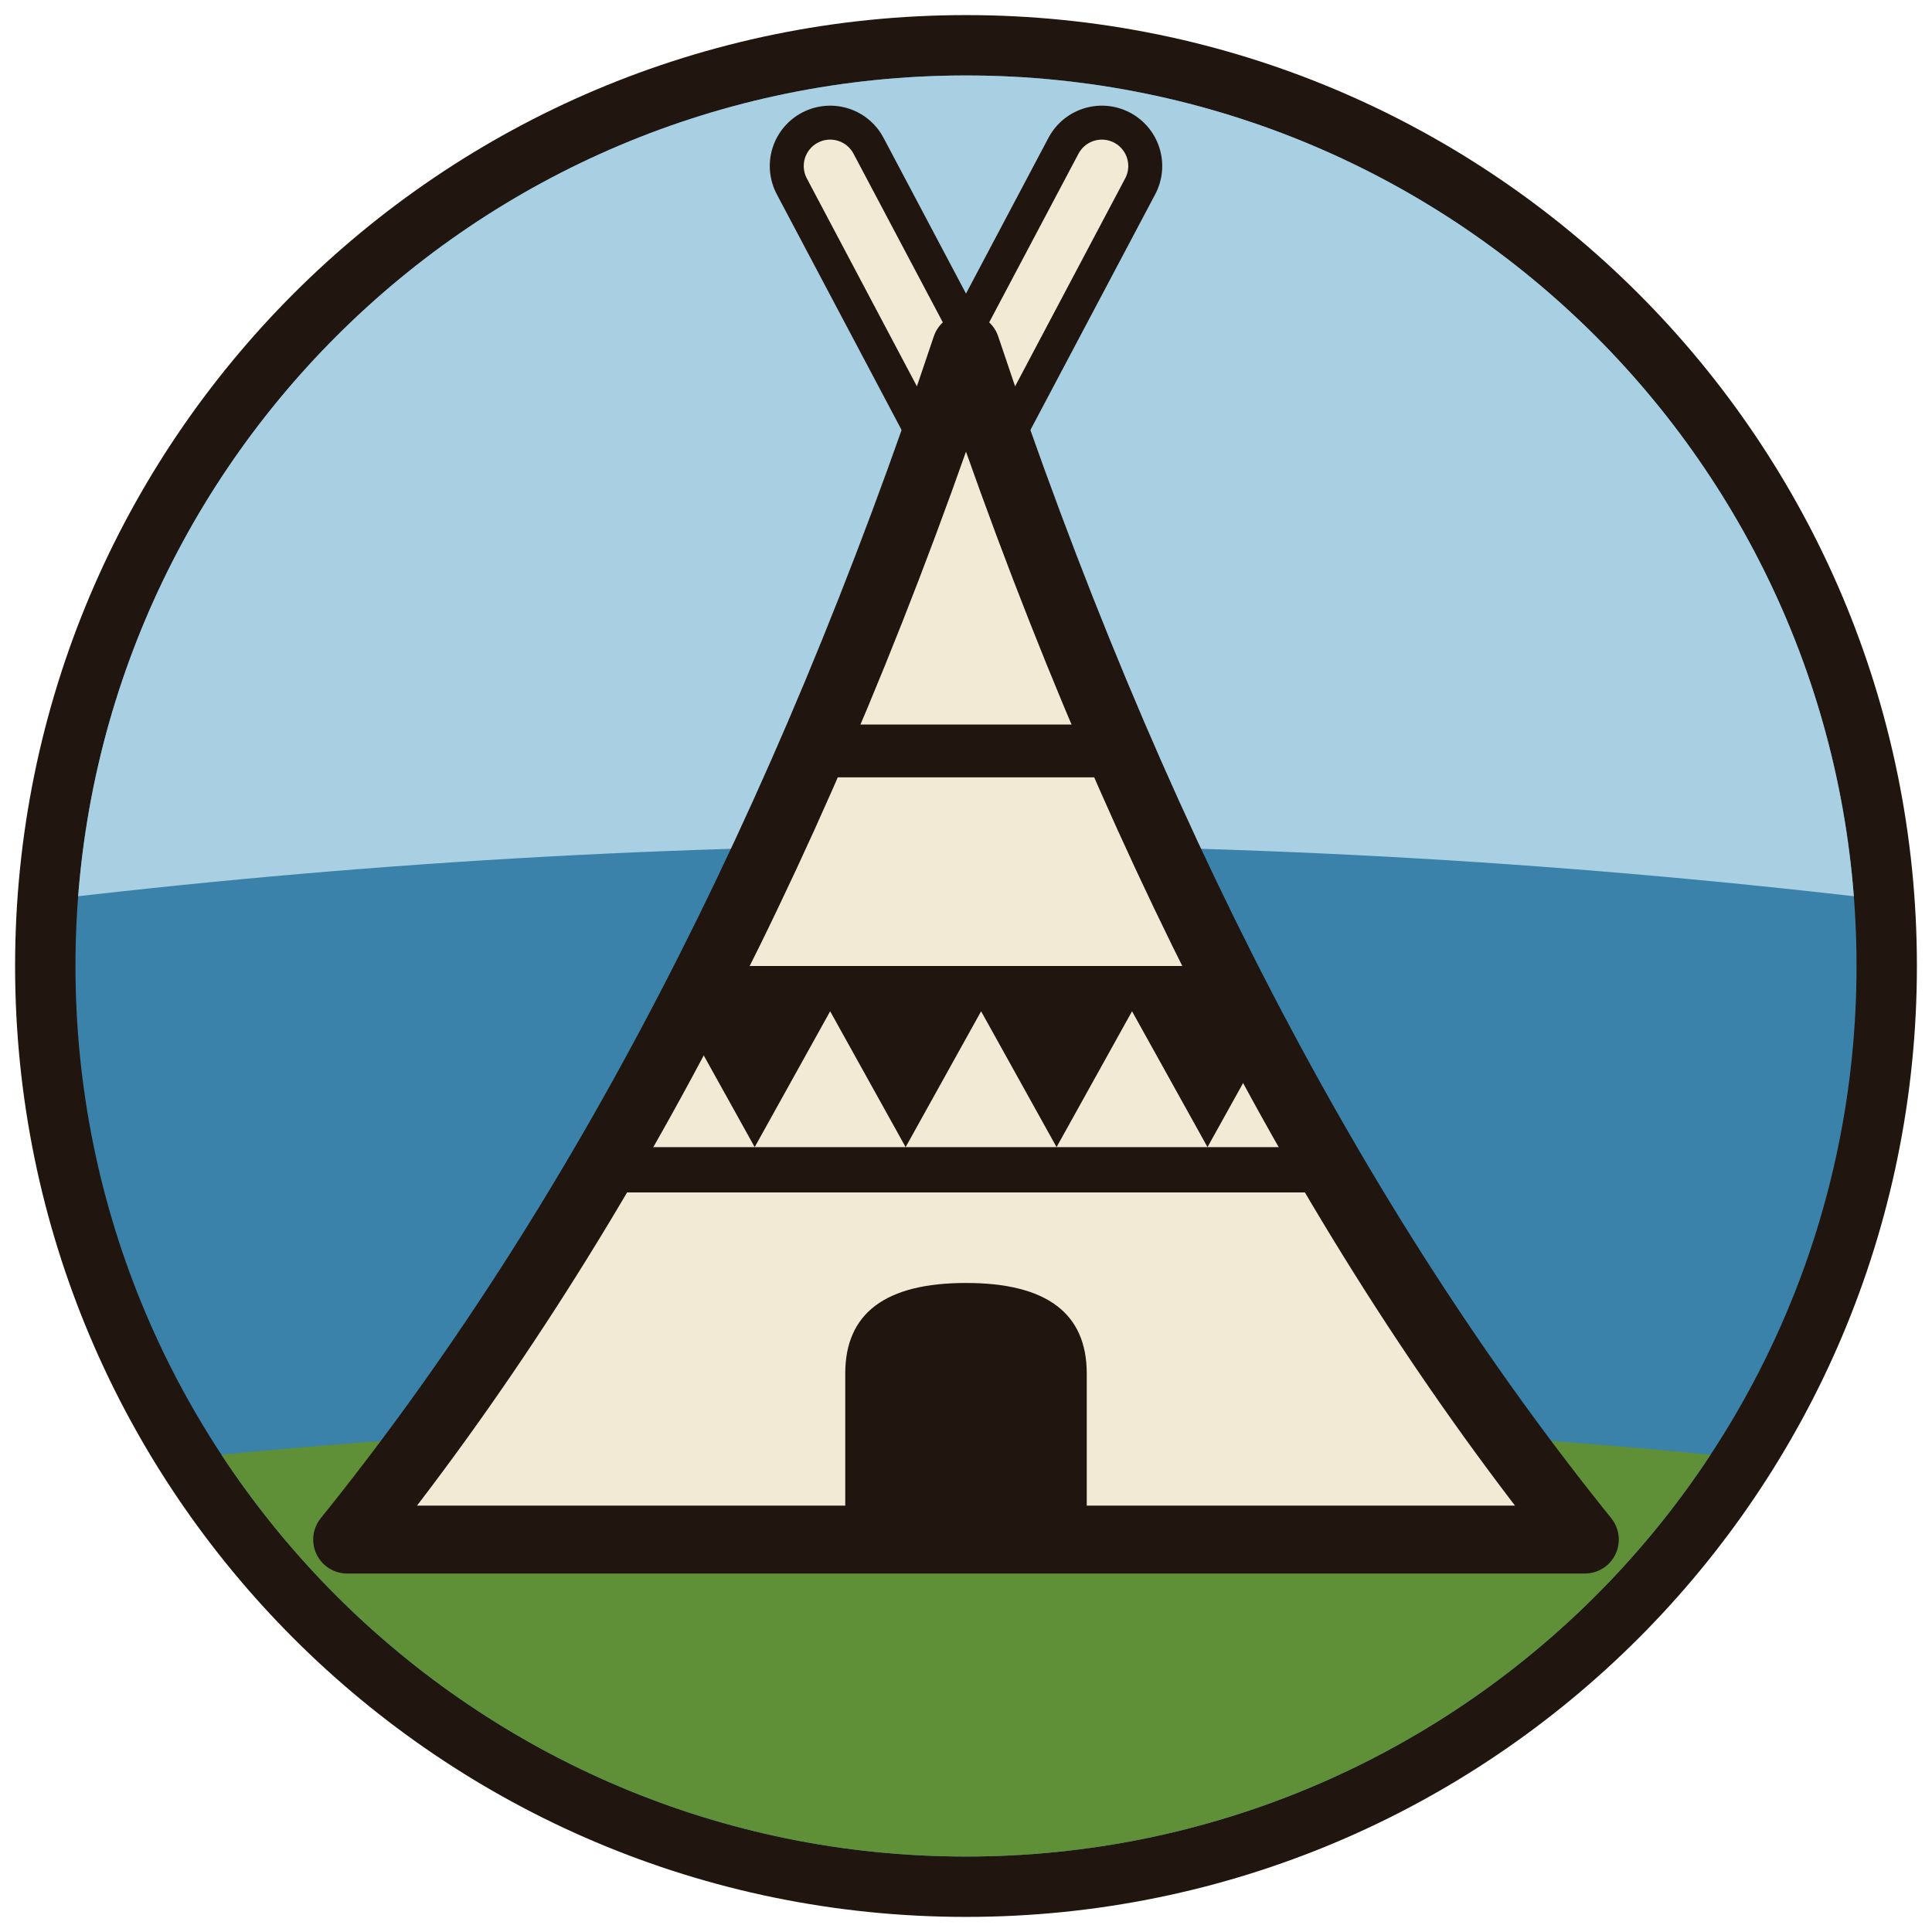
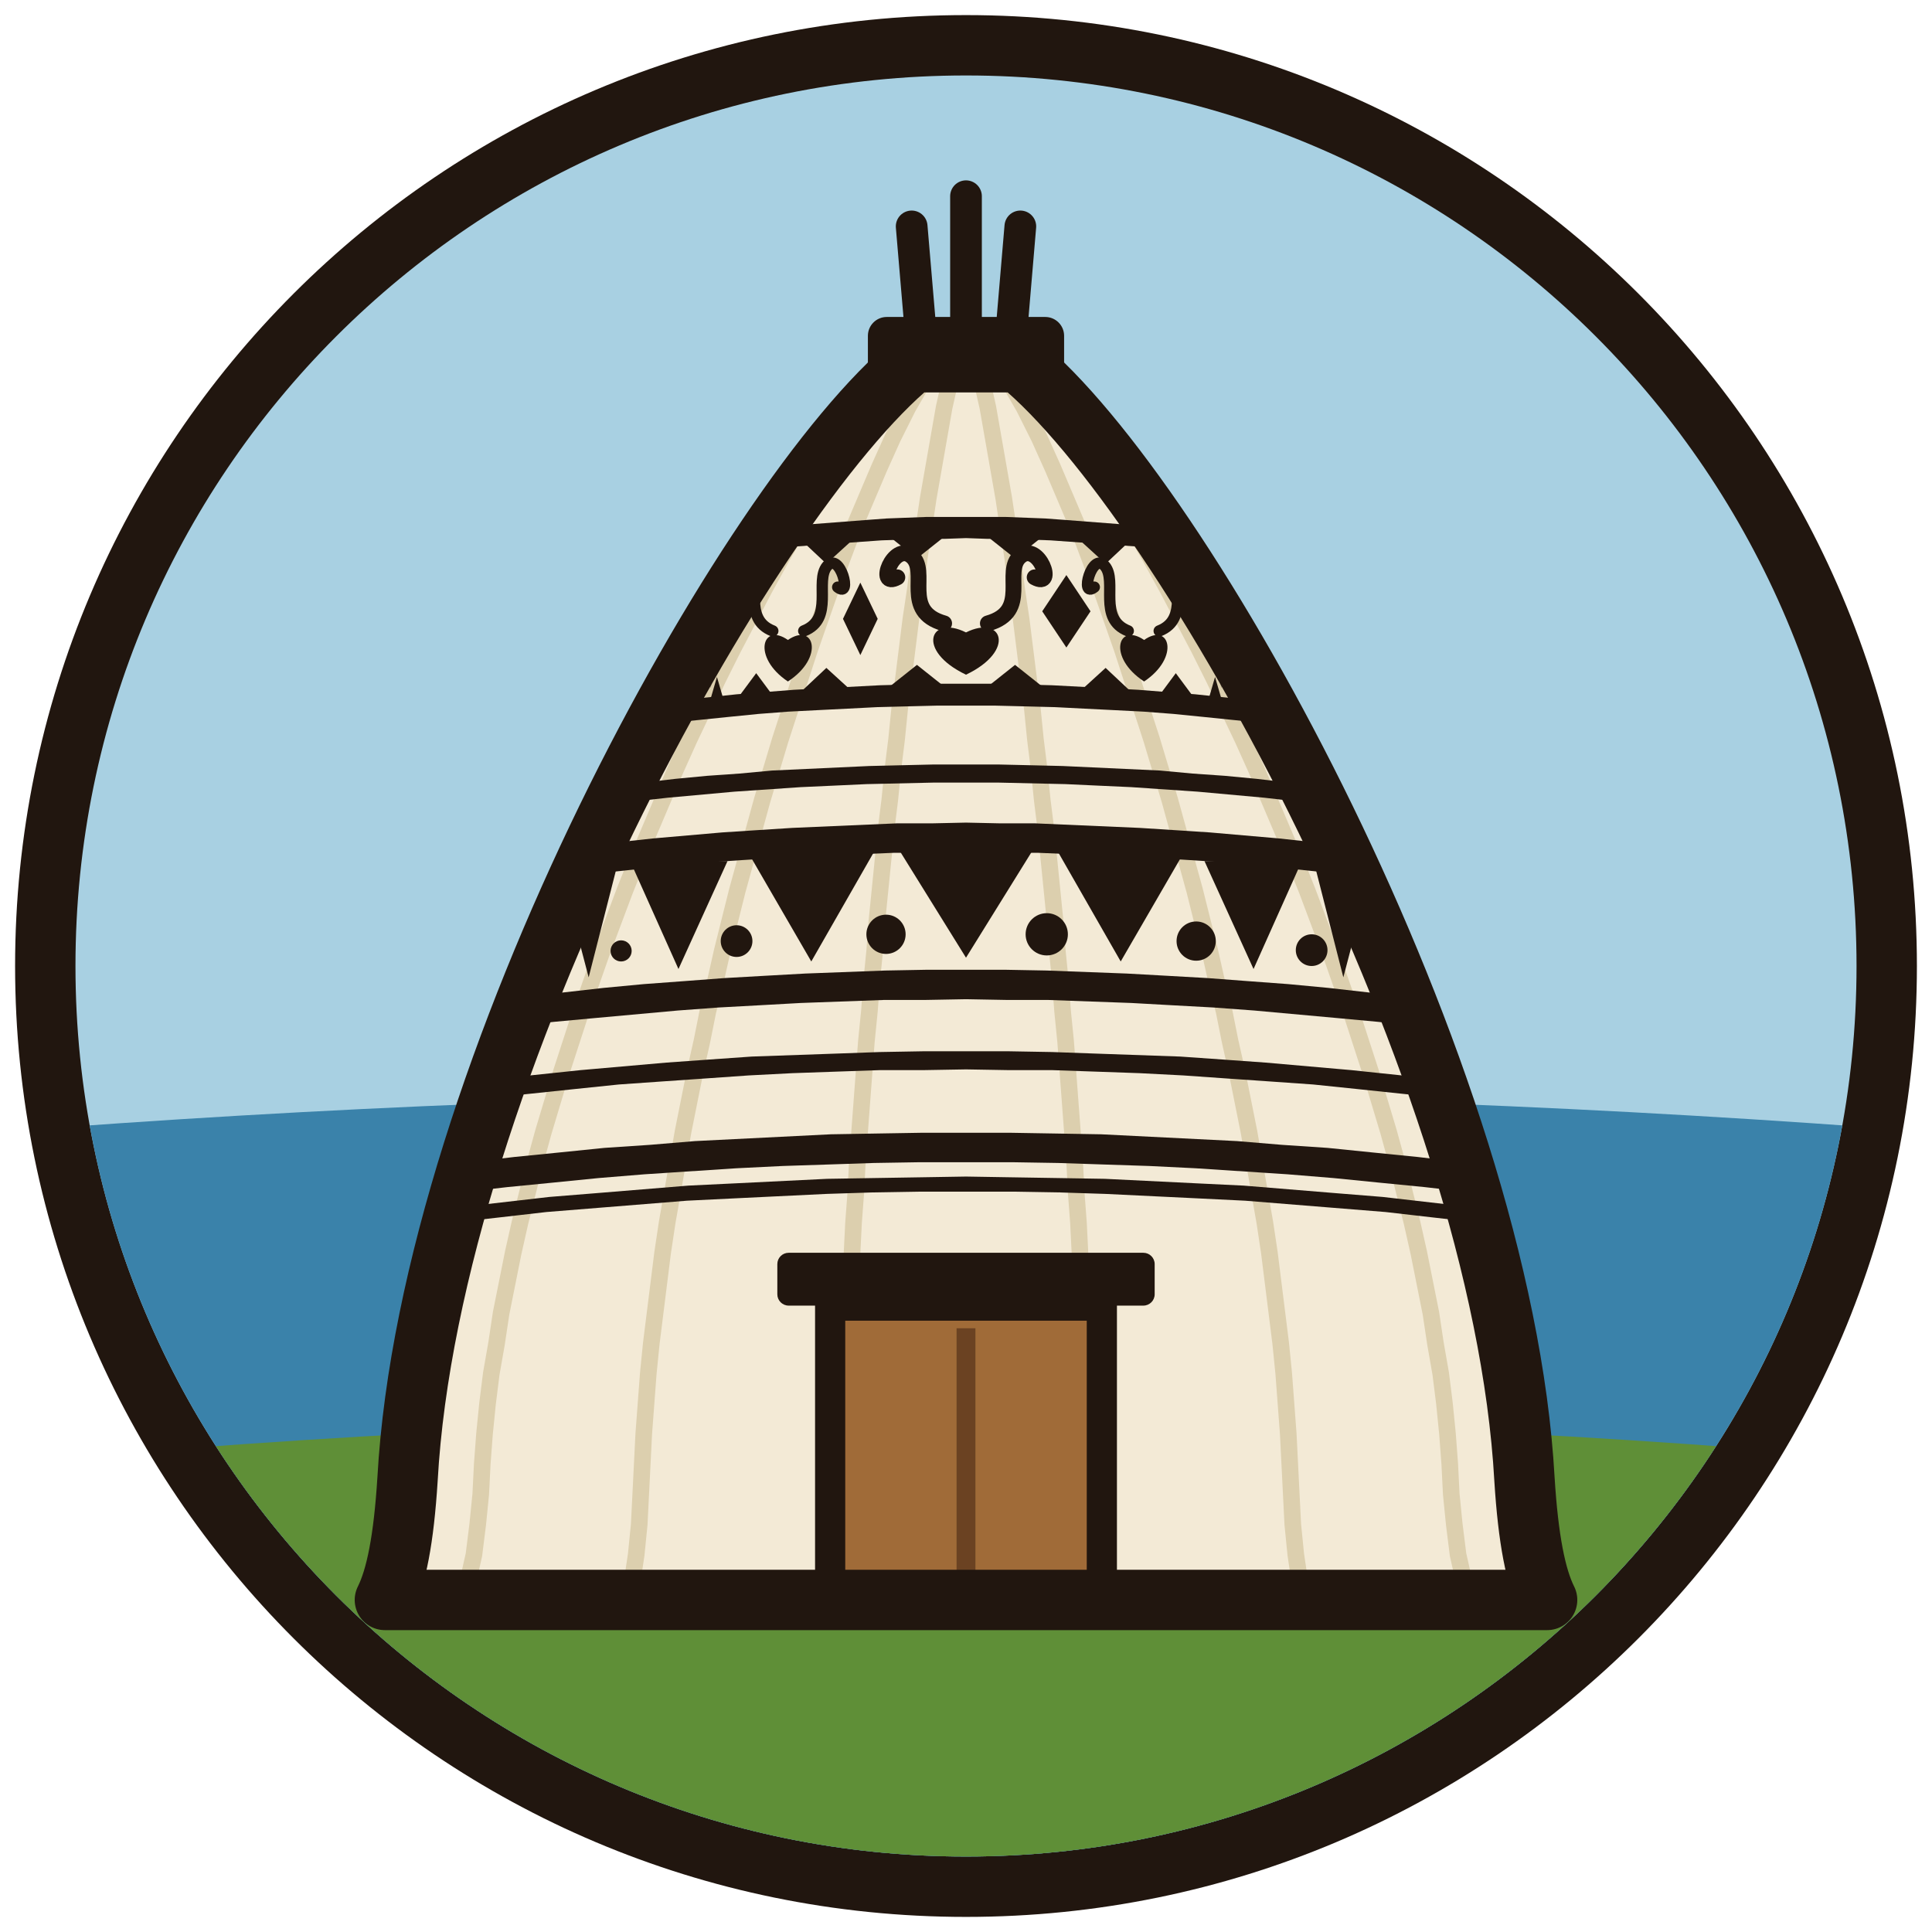
<svg xmlns="http://www.w3.org/2000/svg" viewBox="0 0 256 256">
  <defs>
    <clipPath id="disc">
      <circle cx="128" cy="128" r="118" />
    </clipPath>
    <clipPath id="cone">
-       <path d="M128 46 Q96 142 46 204 H210 Q160 142 128 46 Z" />
+       <path d="M135 48 C157,66 199,142 202,196 C202.5,204 203.5,209 205,212 H51 C52.5,209 53.5,204 54,196 C57,142 99,66 121,48 Z" />
    </clipPath>
  </defs>
  <circle cx="128" cy="128" r="126" fill="#21160f" />
  <g clip-path="url(#disc)">
-     <rect width="256" height="256" fill="#3a82aa" />
-     <path d="M0 120 Q128 104 256 120 V0 H0 Z" fill="#a8d0e2" />
-     <path d="M0 196 Q128 180 256 196 V256 H0 Z" fill="#5f8f37" />
+     <rect width="256" height="256" fill="#a8d0e2" />
+     <path d="M0 150 Q128 140 256 150 V256 H0 Z" fill="#3a82aa" />
+     <path d="M0 194 Q128 182 256 194 V256 H0 Z" fill="#5f8f37" />
  </g>
-   <path d="M128 56 L110 22 M128 56 L146 22" stroke="#21160f" stroke-width="16" stroke-linecap="round" />
-   <path d="M128 56 L110 22 M128 56 L146 22" stroke="#f3ead6" stroke-width="7" stroke-linecap="round" />
-   <path d="M128 46 Q96 142 46 204 H210 Q160 142 128 46 Z" fill="#f3ead6" />
+   <path d="M122.5 50 L120.8 30 M128 50 L128 26 M133.5 50 L135.2 30" stroke="#21160f" stroke-width="4.2" stroke-linecap="round" />
+   <rect x="115" y="42" width="26" height="11" rx="2.5" fill="#21160f" />
+   <path d="M135 48 C157,66 199,142 202,196 C202.5,204 203.5,209 205,212 H51 C52.5,209 53.5,204 54,196 C57,142 99,66 121,48 Z" fill="#f3ead6" />
  <g clip-path="url(#cone)">
-     <rect y="96" width="256" height="7" fill="#21160f" />
-     <rect y="128" width="256" height="30" fill="#21160f" />
-     <path d="M40 152 L50 134 L60 152 L70 134 L80 152 L90 134 L100 152 L110 134 L120 152 L130 134 L140 152 L150 134 L160 152 L170 134 L180 152 L190 134 L200 152 L210 134 L220 152 Z" fill="#f3ead6" />
+     <g fill="none" stroke="#dccfae" stroke-width="2.2">
+       <path d="M120 50 L116.6 54 L113.6 58 L110.8 62 L108.3 66 L105.8 70 L103.5 74 L101.3 78 L99.2 82 L97.1 86 L95.1 90 L93.2 94 L91.3 98 L89.5 102 L87.8 106 L86.1 110 L84.4 114 L82.8 118 L81.3 122 L79.8 126 L78.4 130 L77 134 L75.7 138 L74.4 142 L73.2 146 L72 150 L70.9 154 L69.9 158 L68.9 162 L68 166 L67.2 170 L66.4 174 L65.8 178 L65.1 182 L64.6 186 L64.2 190 L63.9 194 L63.7 198 L63.3 202 L62.8 206 L61.9 210" />
+       <path d="M122.6 50 L120.3 54 L118.3 58 L116.5 62 L114.8 66 L113.1 70 L111.6 74 L110.1 78 L108.7 82 L107.3 86 L106 90 L104.7 94 L103.4 98 L102.2 102 L101 106 L99.9 110 L98.8 114 L97.7 118 L96.7 122 L95.7 126 L94.8 130 L93.8 134 L93 138 L92.1 142 L91.3 146 L90.5 150 L89.8 154 L89.1 158 L88.4 162 L87.8 166 L87.3 170 L86.8 174 L86.3 178 L85.9 182 L85.6 186 L85.3 190 L85.1 194 L84.9 198 L84.7 202 L84.3 206 L83.7 210" />
+       <path d="M126 50 L125.1 54 L124.4 58 L123.7 62 L123 66 L122.4 70 L121.8 74 L121.3 78 L120.7 82 L120.2 86 L119.7 90 L119.2 94 L118.8 98 L118.3 102 L117.9 106 L117.4 110 L117 114 L116.6 118 L116.2 122 L115.9 126 L115.5 130 L115.2 134 L114.8 138 L114.5 142 L114.2 146 L113.9 150 L113.6 154 L113.4 158 L113.1 162 L112.9 166 L112.7 170 L112.5 174 L112.3 178 L112.2 182 L112.1 186 L112 190 L111.9 194 L111.8 198 L111.7 202 L111.6 206 L111.4 210" />
+       <path d="M130 50 L130.9 54 L131.6 58 L132.3 62 L133 66 L133.6 70 L134.2 74 L134.7 78 L135.3 82 L135.8 86 L136.3 90 L136.8 94 L137.2 98 L137.7 102 L138.1 106 L138.6 110 L139 114 L139.4 118 L139.8 122 L140.1 126 L140.5 130 L140.8 134 L141.2 138 L141.5 142 L141.8 146 L142.1 150 L142.4 154 L142.6 158 L142.9 162 L143.1 166 L143.3 170 L143.5 174 L143.7 178 L143.8 182 L143.9 186 L144 190 L144.1 194 L144.2 198 L144.3 202 L144.4 206 L144.6 210" />
+       <path d="M133.4 50 L135.7 54 L137.7 58 L139.5 62 L141.2 66 L142.9 70 L144.4 74 L145.9 78 L147.3 82 L148.7 86 L150 90 L151.3 94 L152.6 98 L153.8 102 L155 106 L156.1 110 L157.2 114 L158.3 118 L159.3 122 L160.3 126 L161.2 130 L162.2 134 L163 138 L163.9 142 L164.7 146 L165.5 150 L166.2 154 L166.9 158 L167.6 162 L168.2 166 L168.7 170 L169.2 174 L169.7 178 L170.1 182 L170.4 186 L170.7 190 L170.9 194 L171.1 198 L171.3 202 L171.7 206 L172.3 210" />
+       <path d="M136 50 L139.4 54 L142.4 58 L145.2 62 L147.7 66 L150.2 70 L152.5 74 L154.7 78 L156.8 82 L158.9 86 L160.9 90 L162.8 94 L164.7 98 L166.5 102 L168.2 106 L169.9 110 L171.6 114 L173.2 118 L174.7 122 L176.2 126 L177.6 130 L179 134 L180.3 138 L181.6 142 L182.8 146 L184 150 L185.1 154 L186.1 158 L187.1 162 L188 166 L188.8 170 L189.6 174 L190.2 178 L190.9 182 L191.4 186 L191.8 190 L192.1 194 L192.3 198 L192.7 202 L193.2 206 L194.1 210" />
+     </g>
+     <g fill="#21160f">
+       <path d="M96.4 70 L99.1 70 L101.7 70 L104.3 69.8 L107 69.5 L109.6 69.3 L112.2 69.1 L114.8 68.9 L117.5 68.7 L120.1 68.6 L122.7 68.5 L125.4 68.5 L128 68.5 L130.6 68.5 L133.3 68.5 L135.9 68.6 L138.5 68.7 L141.2 68.9 L143.8 69.1 L146.4 69.3 L149 69.5 L151.7 69.8 L154.3 70 L156.9 70 L159.6 70 L161.6 73 L158.8 73 L156 73 L153.2 72.7 L150.4 72.4 L147.6 72.2 L144.8 72 L142 71.8 L139.2 71.6 L136.4 71.5 L133.6 71.4 L130.8 71.4 L128 71.3 L125.2 71.4 L122.4 71.4 L119.6 71.5 L116.8 71.6 L114 71.8 L111.2 72 L108.4 72.2 L105.6 72.4 L102.8 72.7 L100 73 L97.2 73 L94.4 73 Z" />
+       <path d="M82.4 93 L86.2 93 L90 92.8 L93.8 92.4 L97.6 92 L101.4 91.7 L105.2 91.4 L109 91.2 L112.8 91 L116.6 90.8 L120.4 90.7 L124.2 90.6 L128 90.6 L131.8 90.6 L135.6 90.7 L139.4 90.8 L143.2 91 L147 91.2 L150.8 91.4 L154.6 91.7 L158.4 92 L162.2 92.4 L166 92.8 L169.8 93 L173.6 93 L175.2 96 L171.3 96 L167.4 95.8 L163.4 95.4 L159.5 95 L155.5 94.6 L151.6 94.3 L147.7 94.1 L143.7 93.9 L139.8 93.7 L135.9 93.6 L131.9 93.5 L128 93.5 L124.1 93.5 L120.1 93.6 L116.2 93.7 L112.3 93.9 L108.3 94.1 L104.4 94.3 L100.5 94.6 L96.5 95 L92.6 95.4 L88.6 95.8 L84.7 96 L80.8 96 Z" />
+       <path d="M94.2 91.2 C93.9 88 94 83.1 94.2 85.5 C94.3 83.1 94.4 88 94.2 91.2 Z" />
+       <path fill="none" stroke="#21160f" stroke-width="1.4" stroke-linecap="round" d="M94.1 84.3 C93.9 82.7 94 77.4 93.9 75.4 S93.8 79.8 93.9 78.2" />
+       <path fill="none" stroke="#21160f" stroke-width="1.4" stroke-linecap="round" d="M94.3 84.3 C94.4 82.7 94.3 77.4 94.4 75.4 S94.5 79.8 94.4 78.2" />
+       <path d="M94.6 77.9 L94.7 82.7 L94.6 87.5 L94.5 82.7 Z" />
+       <path d="M104.4 90.3 C99.6 87.1 101 82.4 104.4 84.8 C107.9 82.4 109.3 87.1 104.4 90.3 Z" />
+       <path fill="none" stroke="#21160f" stroke-width="1.5" stroke-linecap="round" d="M102.4 83.6 C98.3 82 101 77 99.3 75 S95.8 79.4 97.9 77.8" />
+       <path fill="none" stroke="#21160f" stroke-width="1.5" stroke-linecap="round" d="M106.5 83.6 C110.6 82 107.9 77 109.6 75 S113 79.4 111 77.8" />
+       <path d="M114 77.2 L116.3 82 L114 86.8 L111.7 82 Z" />
+       <path d="M128 89.4 C121.3 86.2 123.2 81.4 128 83.8 C132.8 81.4 134.7 86.2 128 89.4 Z" />
+       <path fill="none" stroke="#21160f" stroke-width="2.1" stroke-linecap="round" d="M125.1 82.6 C119.4 81 123.2 75.7 120.8 73.7 S116 78.1 118.9 76.5" />
+       <path fill="none" stroke="#21160f" stroke-width="2.1" stroke-linecap="round" d="M130.9 82.6 C136.6 81 132.8 75.7 135.2 73.7 S140 78.1 137.1 76.5" />
+       <path d="M141.3 76.2 L144.5 81 L141.3 85.8 L138.1 81 Z" />
+       <path d="M151.6 90.3 C146.7 87.1 148.1 82.4 151.6 84.8 C155 82.4 156.4 87.1 151.6 90.3 Z" />
+       <path fill="none" stroke="#21160f" stroke-width="1.5" stroke-linecap="round" d="M149.5 83.6 C145.4 82 148.1 77 146.4 75 S143 79.4 145 77.8" />
+       <path fill="none" stroke="#21160f" stroke-width="1.5" stroke-linecap="round" d="M153.6 83.6 C157.7 82 155 77 156.7 75 S160.2 79.4 158.1 77.8" />
+       <path d="M161.1 77.2 L163.4 82 L161.1 86.8 L158.8 82 Z" />
+       <path d="M161.8 91.2 C161.6 88 161.7 83.1 161.8 85.5 C162 83.1 162.1 88 161.8 91.2 Z" />
+       <path fill="none" stroke="#21160f" stroke-width="1.4" stroke-linecap="round" d="M161.7 84.3 C161.6 82.7 161.7 77.4 161.6 75.4 S161.5 79.8 161.6 78.2" />
+       <path fill="none" stroke="#21160f" stroke-width="1.4" stroke-linecap="round" d="M161.9 84.3 C162.1 82.7 162 77.4 162.1 75.4 S162.2 79.8 162.1 78.2" />
+       <path d="M94.1 72.5 L95 75.6 L95.9 72.5 Z" />
+       <path d="M94.1 92.8 L95 89.7 L95.9 92.8 Z" />
+       <path d="M97.9 72.5 L100.2 75.6 L102.5 72.5 Z" />
+       <path d="M97.9 92.3 L100.2 89.2 L102.5 92.3 Z" />
+       <path d="M106.2 71.6 L109.5 74.7 L112.9 71.6 Z" />
+       <path d="M106.2 91.6 L109.5 88.5 L112.9 91.6 Z" />
+       <path d="M117.6 70.9 L121.5 74 L125.4 70.9 Z" />
+       <path d="M117.6 91.2 L121.5 88.1 L125.4 91.2 Z" />
+       <path d="M130.6 70.9 L134.5 74 L138.4 70.9 Z" />
+       <path d="M130.6 91.2 L134.5 88.1 L138.4 91.2 Z" />
+       <path d="M143.1 71.6 L146.5 74.7 L149.8 71.6 Z" />
+       <path d="M143.1 91.6 L146.5 88.5 L149.8 91.6 Z" />
+       <path d="M153.5 72.5 L155.8 75.6 L158.1 72.5 Z" />
+       <path d="M153.5 92.3 L155.8 89.2 L158.1 92.3 Z" />
+       <path d="M160.1 72.5 L161 75.6 L161.9 72.5 Z" />
+       <path d="M160.1 92.8 L161 89.7 L161.9 92.8 Z" />
+       <path d="M72.7 112 L77.3 112 L81.9 111.6 L86.5 111.1 L91.1 110.7 L95.7 110.3 L100.3 110 L105 109.7 L109.6 109.5 L114.2 109.3 L118.8 109.1 L123.4 109.1 L128 109 L132.6 109.1 L137.2 109.1 L141.8 109.3 L146.4 109.5 L151 109.7 L155.7 110 L160.3 110.3 L164.9 110.7 L169.5 111.1 L174.1 111.6 L178.7 112 L183.3 112 L185.2 116 L180.4 116 L175.6 115.6 L170.9 115.1 L166.1 114.6 L161.3 114.2 L156.6 113.9 L151.8 113.6 L147.1 113.4 L142.3 113.2 L137.5 113 L132.8 113 L128 112.9 L123.2 113 L118.5 113 L113.7 113.2 L108.9 113.4 L104.2 113.6 L99.4 113.9 L94.7 114.2 L89.9 114.6 L85.1 115.1 L80.4 115.6 L75.6 116 L70.8 116 Z" />
+       <path d="M64 132 L69.3 132 L74.7 131.5 L80 130.9 L85.3 130.4 L90.7 130 L96 129.6 L101.3 129.3 L106.7 129 L112 128.8 L117.3 128.6 L122.7 128.5 L128 128.5 L133.3 128.5 L138.7 128.6 L144 128.8 L149.3 129 L154.7 129.3 L160 129.6 L165.3 130 L170.7 130.4 L176 130.9 L181.3 131.5 L186.7 132 L192 132 L193.6 136 L188.1 136 L182.6 135.4 L177.2 134.9 L171.7 134.4 L166.2 133.9 L160.8 133.5 L155.3 133.2 L149.9 132.9 L144.4 132.7 L138.9 132.5 L133.5 132.5 L128 132.4 L122.5 132.5 L117.1 132.5 L111.6 132.7 L106.1 132.9 L100.7 133.2 L95.2 133.5 L89.8 133.9 L84.3 134.4 L78.8 134.9 L73.4 135.4 L67.9 136 L62.4 136 Z" />
+       <path d="M73 115.5 L73.6 115.5 L73.3 130 Z" />
+       <circle cx="73.7" cy="126.7" r="0.5" />
+       <path d="M74.3 115.4 L81.6 115.4 L78 129.5 Z" />
+       <circle cx="82.3" cy="126" r="1.4" />
+       <path d="M83.5 114.1 L96.4 114.1 L89.9 128.4 Z" />
+       <circle cx="97.6" cy="124.7" r="2.1" />
+       <path d="M99.1 112.9 L115.8 112.9 L107.5 127.4 Z" />
+       <circle cx="117.4" cy="123.8" r="2.6" />
+       <path d="M119 112.4 L137 112.4 L128 126.9 Z" />
+       <circle cx="138.7" cy="123.8" r="2.8" />
+       <path d="M140.2 112.9 L156.9 112.9 L148.5 127.4 Z" />
+       <circle cx="158.5" cy="124.7" r="2.6" />
+       <path d="M159.6 114.1 L172.5 114.1 L166.1 128.4 Z" />
+       <circle cx="173.8" cy="125.9" r="2.1" />
+       <path d="M174.4 115.4 L181.7 115.4 L178 129.5 Z" />
+       <circle cx="182.4" cy="126.9" r="1.4" />
+       <path d="M182.4 115.5 L183 115.5 L182.7 130 Z" />
+       <circle cx="183" cy="126.8" r="0.5" />
+       <path d="M76.6 104 L80.9 104 L85.2 103.7 L89.5 103.2 L93.7 102.8 L98 102.5 L102.3 102.1 L106.6 101.9 L110.9 101.7 L115.2 101.5 L119.4 101.4 L123.7 101.3 L128 101.3 L132.3 101.3 L136.6 101.4 L140.8 101.5 L145.1 101.7 L149.4 101.9 L153.7 102.1 L158 102.5 L162.3 102.8 L166.5 103.2 L170.8 103.7 L175.1 104 L179.4 104 L180.6 106.5 L176.3 106.5 L171.9 106.2 L167.5 105.7 L163.1 105.3 L158.7 104.9 L154.3 104.6 L149.9 104.3 L145.5 104.1 L141.2 103.9 L136.8 103.8 L132.4 103.7 L128 103.7 L123.6 103.7 L119.2 103.8 L114.8 103.9 L110.5 104.1 L106.1 104.3 L101.7 104.6 L97.3 104.9 L92.9 105.3 L88.5 105.7 L84.1 106.2 L79.7 106.5 L75.4 106.5 Z" />
+       <path d="M59.9 143 L65.5 143 L71.2 142.4 L76.9 141.8 L82.6 141.3 L88.3 140.8 L93.9 140.4 L99.6 140 L105.3 139.8 L111 139.6 L116.6 139.4 L122.3 139.3 L128 139.3 L133.7 139.3 L139.4 139.4 L145 139.6 L150.7 139.8 L156.4 140 L162.1 140.4 L167.7 140.8 L173.4 141.3 L179.1 141.8 L184.8 142.4 L190.5 143 L196.1 143 L197 145.5 L191.3 145.5 L185.5 144.9 L179.8 144.3 L174 143.7 L168.3 143.3 L162.5 142.9 L156.8 142.5 L151 142.2 L145.3 142 L139.5 141.8 L133.8 141.8 L128 141.7 L122.2 141.8 L116.5 141.8 L110.7 142 L105 142.2 L99.2 142.5 L93.5 142.9 L87.7 143.3 L82 143.7 L76.2 144.3 L70.5 144.9 L64.7 145.5 L59 145.5 Z" />
+       <path d="M56.2 154 L62.2 154 L68.2 153.3 L74.2 152.7 L80.1 152.1 L86.1 151.7 L92.1 151.2 L98.1 150.9 L104.1 150.6 L110.1 150.3 L116 150.2 L122 150.1 L128 150.1 L134 150.1 L140 150.2 L145.9 150.3 L151.9 150.6 L157.9 150.9 L163.9 151.2 L169.9 151.7 L175.9 152.1 L181.8 152.7 L187.8 153.3 L193.8 154 L199.8 154 L201 158 L194.9 158 L188.8 157.3 L182.7 156.7 L176.7 156.1 L170.6 155.6 L164.5 155.2 L158.4 154.8 L152.3 154.5 L146.2 154.3 L140.2 154.1 L134.1 154 L128 154 L121.9 154 L115.8 154.1 L109.8 154.3 L103.7 154.5 L97.6 154.8 L91.5 155.2 L85.4 155.6 L79.3 156.1 L73.3 156.7 L67.2 157.3 L61.1 158 L55 158 Z" />
+       <path d="M54.5 160 L60.6 160 L66.7 159.3 L72.8 158.6 L79 158.1 L85.1 157.6 L91.2 157.1 L97.4 156.8 L103.5 156.5 L109.6 156.2 L115.7 156.1 L121.9 156 L128 155.9 L134.1 156 L140.3 156.1 L146.4 156.2 L152.5 156.5 L158.6 156.8 L164.8 157.1 L170.9 157.6 L177 158.1 L183.2 158.6 L189.3 159.3 L195.4 160 L201.5 160 L202.1 162 L195.9 162 L189.7 161.3 L183.6 160.6 L177.4 160.1 L171.2 159.6 L165 159.1 L158.9 158.8 L152.7 158.5 L146.5 158.2 L140.3 158 L134.2 157.9 L128 157.9 L121.8 157.9 L115.7 158 L109.5 158.2 L103.3 158.5 L97.1 158.8 L91 159.1 L84.8 159.6 L78.6 160.1 L72.4 160.6 L66.3 161.3 L60.1 162 L53.9 162 Z" />
+     </g>
  </g>
-   <path d="M112 204 V182 Q112 170 128 170 Q144 170 144 182 V204 Z" fill="#21160f" />
-   <path d="M128 46 Q96 142 46 204 H210 Q160 142 128 46 Z" fill="none" stroke="#21160f" stroke-width="9" stroke-linejoin="round" />
+   <rect x="108" y="172" width="40" height="40" fill="#21160f" />
+   <rect x="112" y="175" width="32" height="37" fill="#a06b38" />
+   <path d="M128 176 V212" stroke="#6b4222" stroke-width="2.5" />
+   <rect x="103" y="166" width="50" height="7" rx="1.5" fill="#21160f" />
+   <path d="M135 48 C157,66 199,142 202,196 C202.5,204 203.5,209 205,212 H51 C52.5,209 53.5,204 54,196 C57,142 99,66 121,48 Z" fill="none" stroke="#21160f" stroke-width="8" stroke-linejoin="round" />
</svg>
